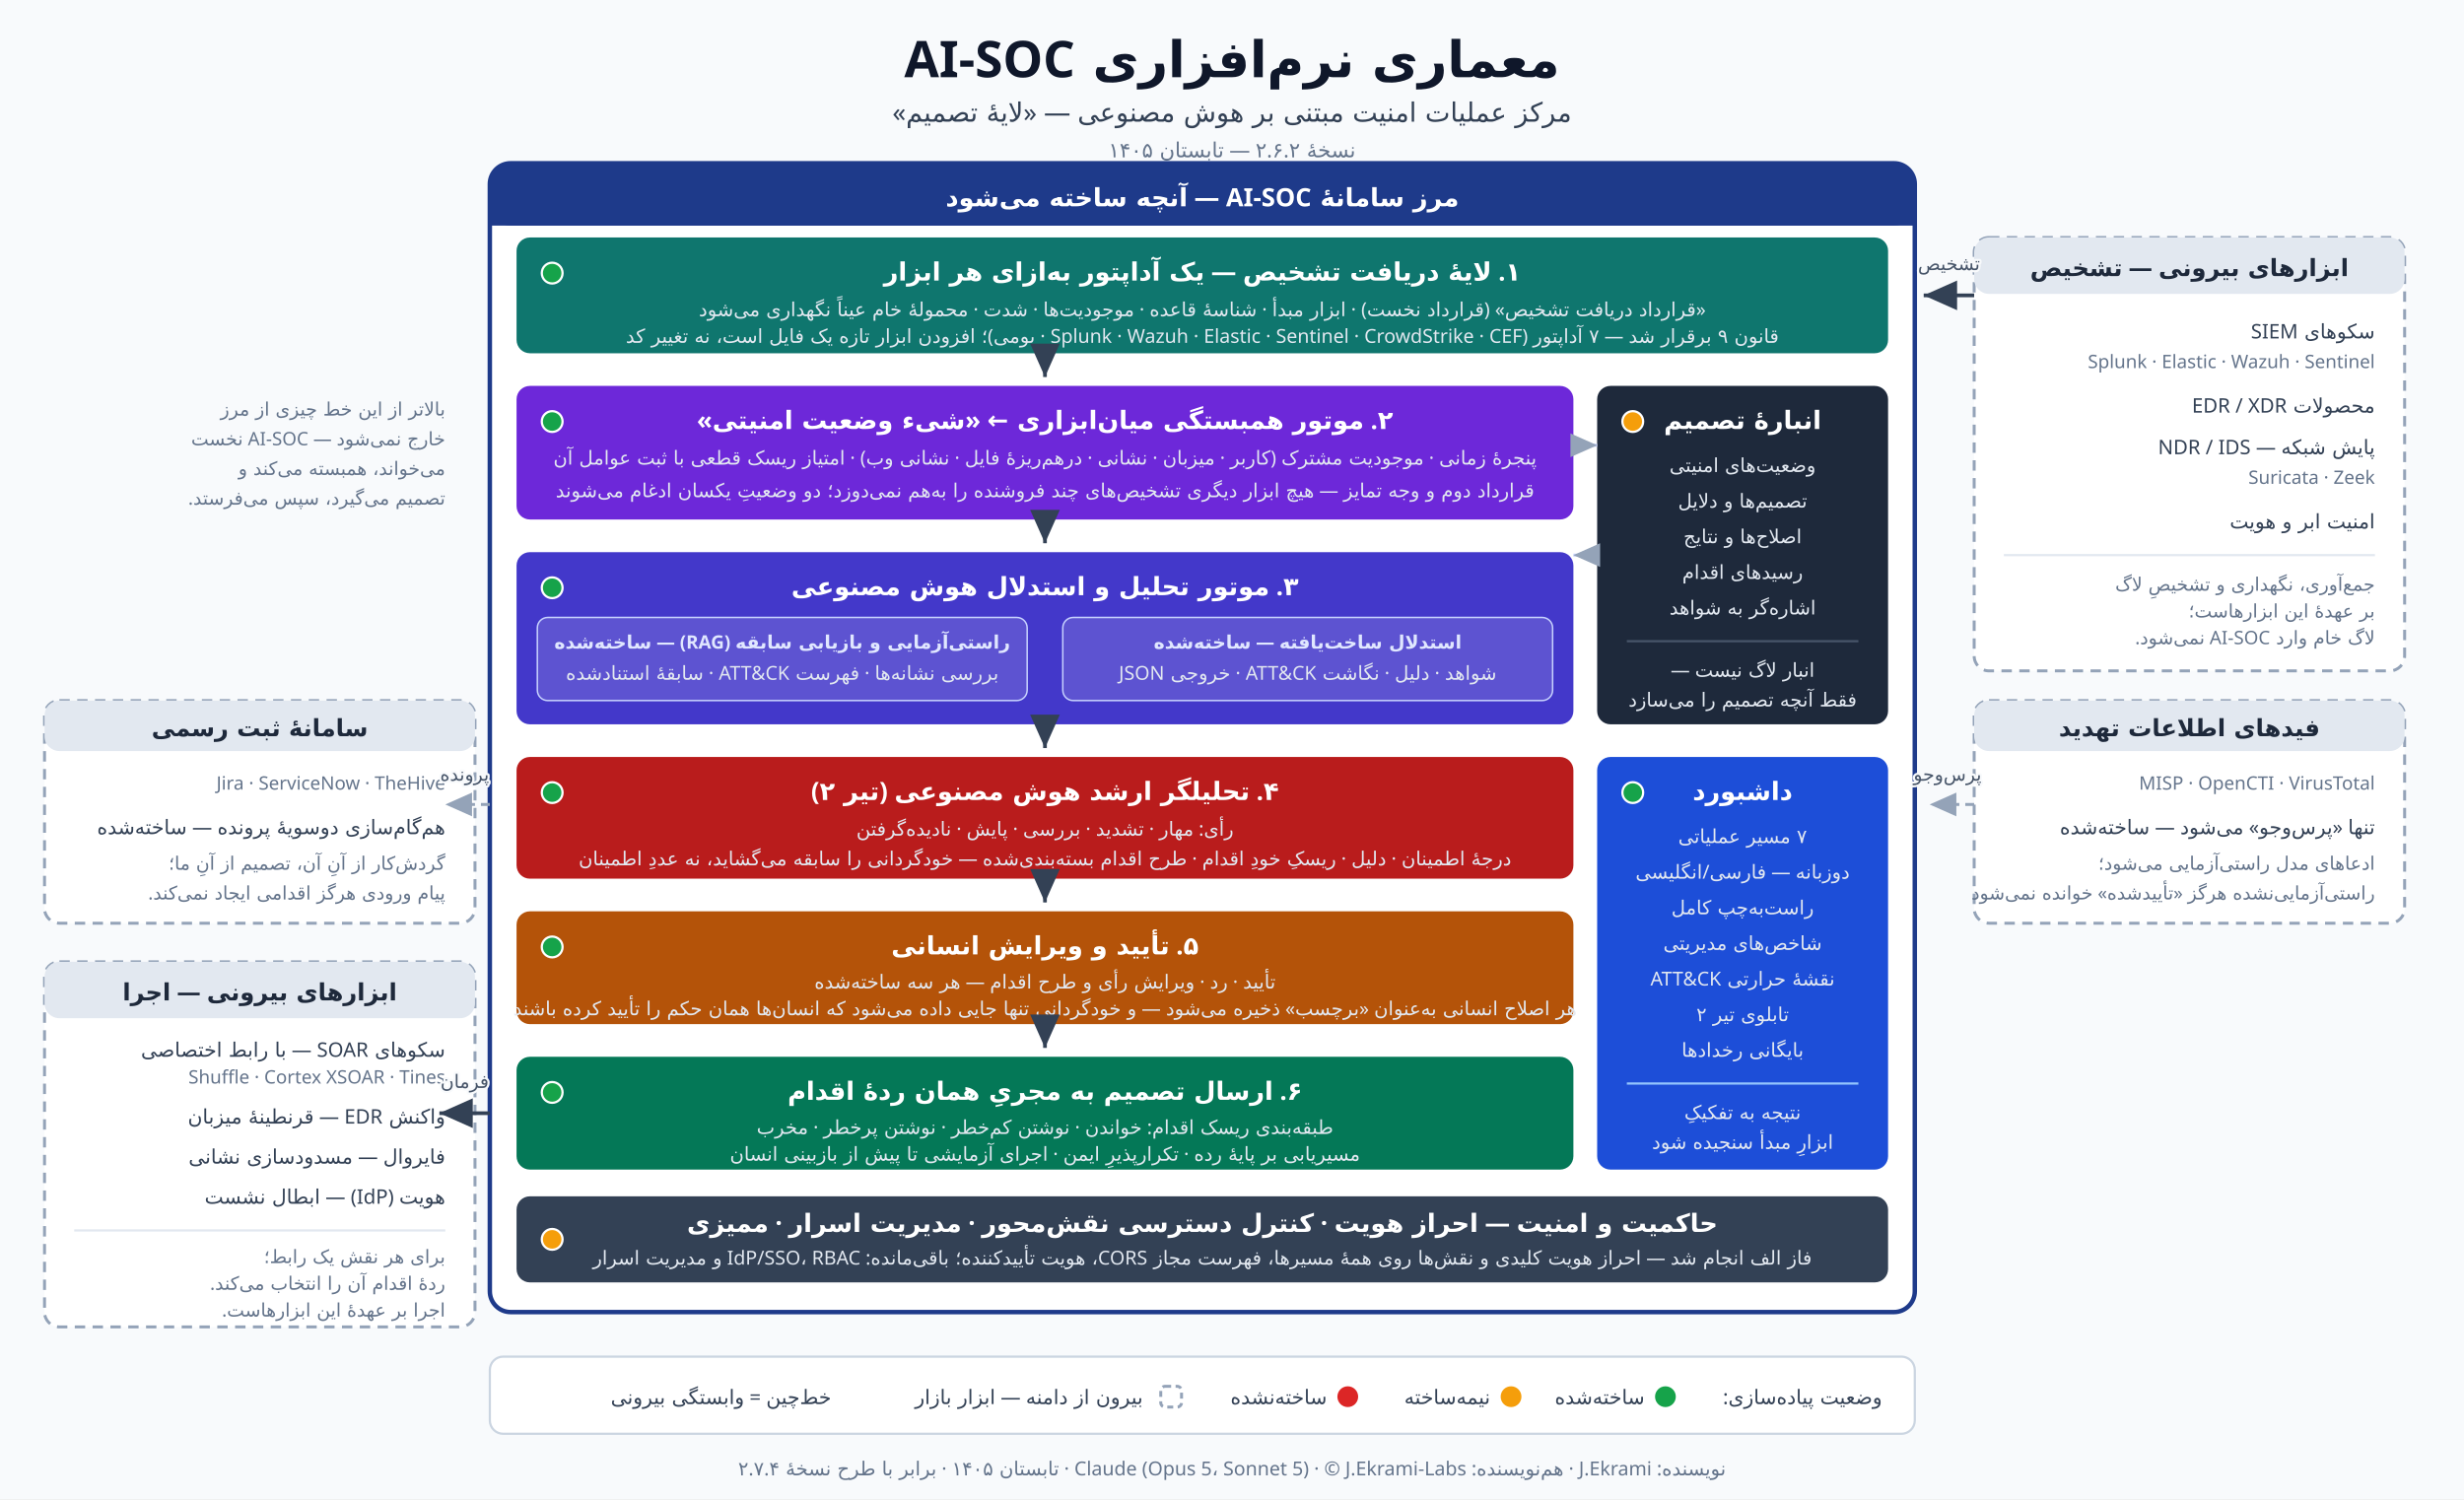
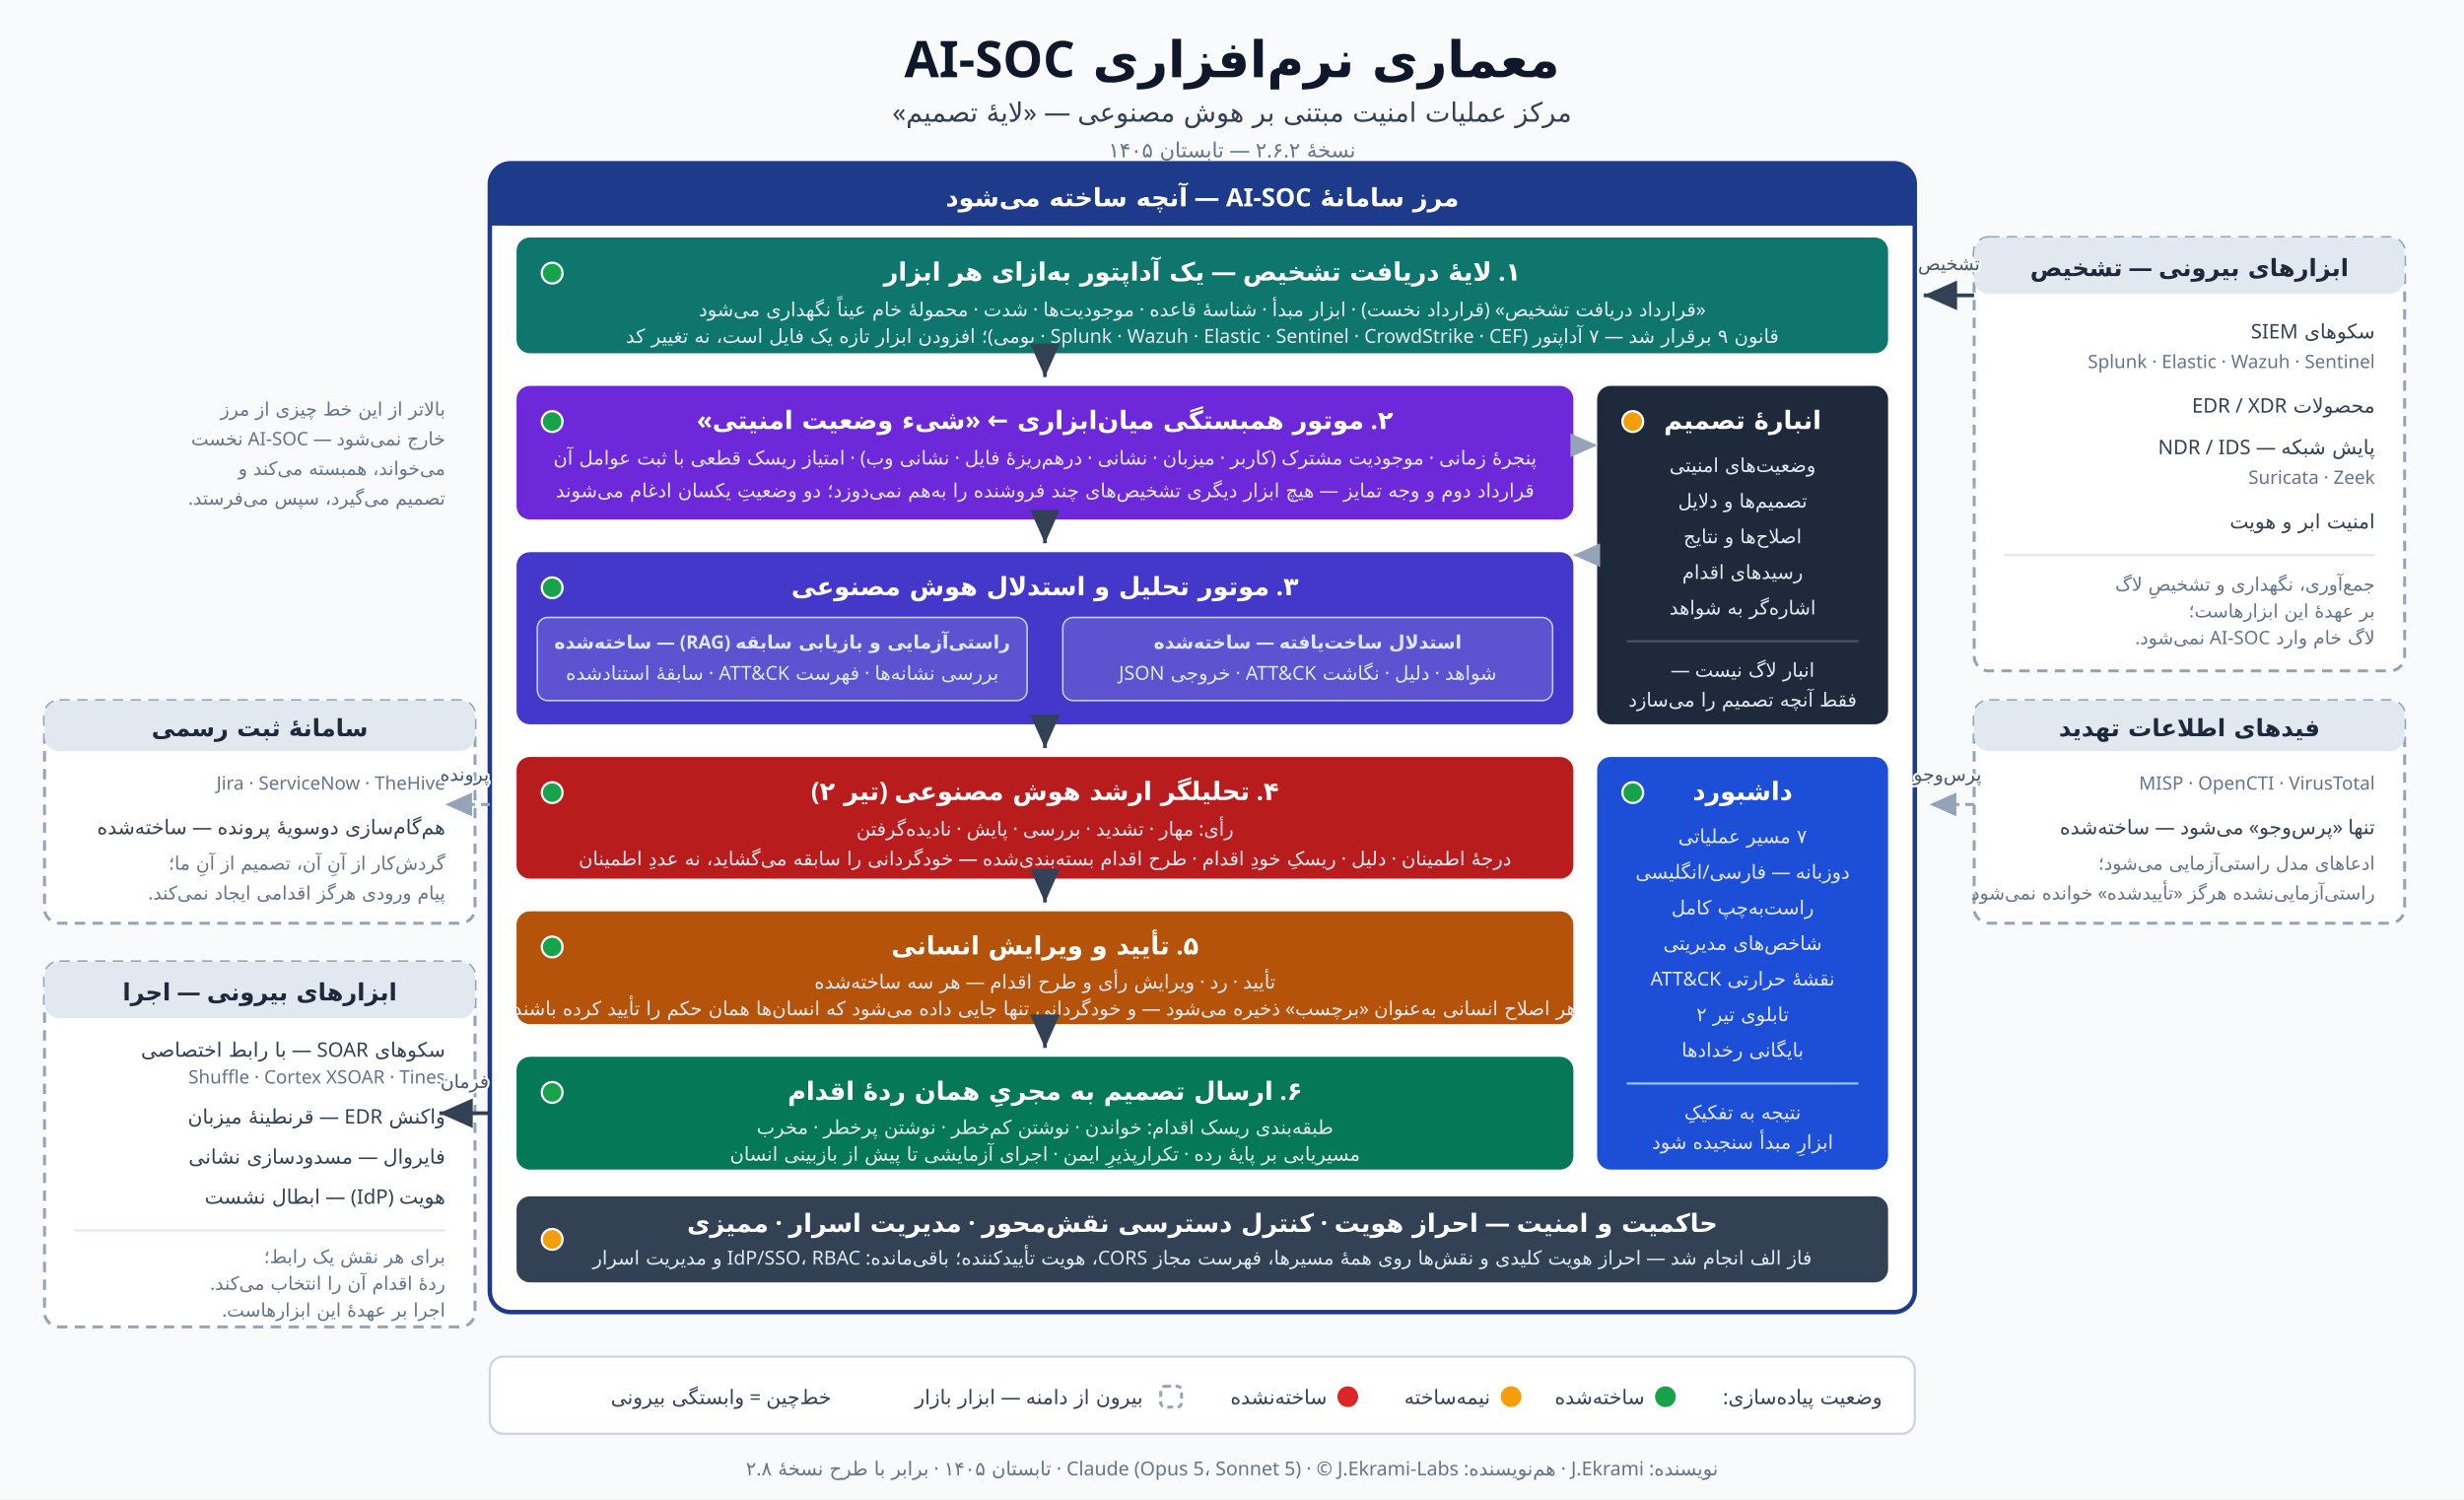
<svg xmlns="http://www.w3.org/2000/svg" viewBox="0 0 1660 1010" width="1660" height="1010" font-family="Vazirmatn, 'Segoe UI', Tahoma, 'Iranian Sans', sans-serif">
  <style>
    text { direction: rtl; }
    .ltr { direction: ltr; unicode-bidi: isolate; }
    .t1 { font-size: 34px; font-weight: 700; fill: #0f172a; }
    .t2 { font-size: 18px; fill: #334155; }
    .t3 { font-size: 14px; fill: #64748b; }
    .box-title { font-size: 17px; font-weight: 700; fill: #ffffff; }
    .box-sub { font-size: 13px; fill: #e2e8f0; }
    .ext-title { font-size: 16px; font-weight: 700; fill: #1e293b; }
    .ext-item { font-size: 13.5px; fill: #334155; }
    .ext-note { font-size: 12.5px; fill: #64748b; }
    .chip { font-size: 12.5px; font-weight: 700; }
    .lbl { font-size: 12.5px; fill: #475569; paint-order: stroke; stroke: #f8fafc; stroke-width: 3px; stroke-linejoin: round; }
    .legend { font-size: 13.5px; fill: #334155; }
    .foot { font-size: 13px; fill: #64748b; }
  </style>
  <defs>
    <marker id="arw" markerWidth="10" markerHeight="10" refX="9" refY="4" orient="auto">
      <path d="M0,0 L9,4 L0,8 z" fill="#334155" />
    </marker>
    <marker id="arwd" markerWidth="10" markerHeight="10" refX="9" refY="4" orient="auto">
      <path d="M0,0 L9,4 L0,8 z" fill="#94a3b8" />
    </marker>
  </defs>
  <rect x="0" y="0" width="1660" height="1010" fill="#f8fafc" />
  <text class="t1" x="830" y="52" text-anchor="middle">معماری نرم‌افزاری AI-SOC</text>
  <text class="t2" x="830" y="82" text-anchor="middle">مرکز عملیات امنیت مبتنی بر هوش مصنوعی — «لایهٔ تصمیم»</text>
  <text class="t3" x="830" y="106" text-anchor="middle">نسخهٔ ۲.۶.۲ — تابستان ۱۴۰۵</text>
  <rect x="1330" y="160" width="290" height="292" rx="10" fill="#ffffff" stroke="#94a3b8" stroke-width="2" stroke-dasharray="7 5" />
  <rect x="1330" y="160" width="290" height="38" rx="10" fill="#e2e8f0" />
  <text class="ext-title" x="1475" y="186" text-anchor="middle">ابزارهای بیرونی — تشخیص</text>
  <text class="ext-item" x="1600" y="228" text-anchor="start">سکوهای SIEM</text>
  <text class="ext-note ltr" x="1600" y="248" text-anchor="end">Splunk · Elastic · Wazuh · Sentinel</text>
  <text class="ext-item" x="1600" y="278" text-anchor="start">محصولات EDR / XDR</text>
  <text class="ext-item" x="1600" y="306" text-anchor="start">پایش شبکه — NDR / IDS</text>
  <text class="ext-note ltr" x="1600" y="326" text-anchor="end">Suricata · Zeek</text>
  <text class="ext-item" x="1600" y="356" text-anchor="start">امنیت ابر و هویت</text>
  <line x1="1350" y1="374" x2="1600" y2="374" stroke="#e2e8f0" stroke-width="1.5" />
  <text class="ext-note" x="1600" y="398" text-anchor="start">جمع‌آوری، نگهداری و تشخیصِ لاگ</text>
  <text class="ext-note" x="1600" y="416" text-anchor="start">بر عهدهٔ این ابزارهاست؛</text>
  <text class="ext-note" x="1600" y="434" text-anchor="start">لاگ خام وارد AI-SOC نمی‌شود.</text>
  <rect x="1330" y="472" width="290" height="150" rx="10" fill="#ffffff" stroke="#94a3b8" stroke-width="2" stroke-dasharray="7 5" />
  <rect x="1330" y="472" width="290" height="34" rx="10" fill="#e2e8f0" />
  <text class="ext-title" x="1475" y="496" text-anchor="middle">فیدهای اطلاعات تهدید</text>
  <text class="ext-note ltr" x="1600" y="532" text-anchor="end">MISP · OpenCTI · VirusTotal</text>
  <text class="ext-item" x="1600" y="562" text-anchor="start">تنها «پرس‌وجو» می‌شود — ساخته‌شده</text>
  <text class="ext-note" x="1600" y="586" text-anchor="start">ادعاهای مدل راستی‌آزمایی می‌شود؛</text>
  <text class="ext-note" x="1600" y="606" text-anchor="start">راستی‌آزمایی‌نشده هرگز «تأییدشده» خوانده نمی‌شود</text>
  <text class="ext-note" x="300" y="280" text-anchor="start">بالاتر از این خط چیزی از مرز</text>
  <text class="ext-note" x="300" y="300" text-anchor="start">خارج نمی‌شود — AI-SOC نخست</text>
  <text class="ext-note" x="300" y="320" text-anchor="start">می‌خواند، همبسته می‌کند و</text>
  <text class="ext-note" x="300" y="340" text-anchor="start">تصمیم می‌گیرد، سپس می‌فرستد.</text>
  <rect x="30" y="648" width="290" height="246" rx="10" fill="#ffffff" stroke="#94a3b8" stroke-width="2" stroke-dasharray="7 5" />
  <rect x="30" y="648" width="290" height="38" rx="10" fill="#e2e8f0" />
  <text class="ext-title" x="175" y="674" text-anchor="middle">ابزارهای بیرونی — اجرا</text>
  <text class="ext-item" x="300" y="712" text-anchor="start">سکوهای SOAR — با رابط اختصاصی</text>
  <text class="ext-note ltr" x="300" y="730" text-anchor="end">Shuffle · Cortex XSOAR · Tines</text>
  <text class="ext-item" x="300" y="757" text-anchor="start">واکنش EDR — قرنطینهٔ میزبان</text>
  <text class="ext-item" x="300" y="784" text-anchor="start">فایروال — مسدودسازی نشانی</text>
  <text class="ext-item" x="300" y="811" text-anchor="start">هویت (IdP) — ابطال نشست</text>
  <line x1="50" y1="829" x2="300" y2="829" stroke="#e2e8f0" stroke-width="1.5" />
  <text class="ext-note" x="300" y="851" text-anchor="start">برای هر نقش یک رابط؛</text>
  <text class="ext-note" x="300" y="869" text-anchor="start">ردهٔ اقدام آن را انتخاب می‌کند.</text>
  <text class="ext-note" x="300" y="887" text-anchor="start">اجرا بر عهدهٔ این ابزارهاست.</text>
  <rect x="30" y="472" width="290" height="150" rx="10" fill="#ffffff" stroke="#94a3b8" stroke-width="2" stroke-dasharray="7 5" />
  <rect x="30" y="472" width="290" height="34" rx="10" fill="#e2e8f0" />
  <text class="ext-title" x="175" y="496" text-anchor="middle">سامانهٔ ثبت رسمی</text>
  <text class="ext-note ltr" x="300" y="532" text-anchor="end">Jira · ServiceNow · TheHive</text>
  <text class="ext-item" x="300" y="562" text-anchor="start">هم‌گام‌سازی دوسویهٔ پرونده — ساخته‌شده</text>
  <text class="ext-note" x="300" y="586" text-anchor="start">گردش‌کار از آنِ آن، تصمیم از آنِ ما؛</text>
  <text class="ext-note" x="300" y="606" text-anchor="start">پیام ورودی هرگز اقدامی ایجاد نمی‌کند.</text>
  <rect x="330" y="110" width="960" height="774" rx="14" fill="#ffffff" stroke="#1e3a8a" stroke-width="3" />
  <rect x="330" y="110" width="960" height="42" rx="14" fill="#1e3a8a" />
  <rect x="330" y="140" width="960" height="12" fill="#1e3a8a" />
  <text class="box-title" x="810" y="139" text-anchor="middle">مرز سامانهٔ AI-SOC — آنچه ساخته می‌شود</text>
  <rect x="348" y="160" width="924" height="78" rx="9" fill="#0f766e" />
  <circle cx="372" cy="184" r="7" fill="#16a34a" stroke="#ffffff" stroke-width="1.5" />
  <text class="box-title" x="810" y="189" text-anchor="middle">۱. لایهٔ دریافت تشخیص — یک آداپتور به‌ازای هر ابزار</text>
  <text class="box-sub" x="810" y="213" text-anchor="middle">«قرارداد دریافت تشخیص» (قرارداد نخست) · ابزار مبدأ · شناسهٔ قاعده · موجودیت‌ها · شدت · محمولهٔ خام عیناً نگهداری می‌شود</text>
  <text class="box-sub" x="810" y="231" text-anchor="middle">قانون ۹ برقرار شد — ۷ آداپتور (Splunk · Wazuh · Elastic · Sentinel · CrowdStrike · CEF · بومی)؛ افزودن ابزار تازه یک فایل است، نه تغییر کد</text>
  <rect x="348" y="260" width="712" height="90" rx="9" fill="#6d28d9" />
  <circle cx="372" cy="284" r="7" fill="#16a34a" stroke="#ffffff" stroke-width="1.5" />
  <text class="box-title" x="704" y="289" text-anchor="middle">۲. موتور همبستگی میان‌ابزاری ← «شیء وضعیت امنیتی»</text>
  <text class="box-sub" x="704" y="313" text-anchor="middle">پنجرهٔ زمانی · موجودیت مشترک (کاربر · میزبان · نشانی · درهم‌ریزهٔ فایل · نشانی وب) · امتیاز ریسک قطعی با ثبت عوامل آن</text>
  <text class="box-sub" x="704" y="335" text-anchor="middle">قرارداد دوم و وجه تمایز — هیچ ابزار دیگری تشخیص‌های چند فروشنده را به‌هم نمی‌دوزد؛ دو وضعیتِ یکسان ادغام می‌شوند</text>
  <rect x="348" y="372" width="712" height="116" rx="9" fill="#4338ca" />
  <circle cx="372" cy="396" r="7" fill="#16a34a" stroke="#ffffff" stroke-width="1.5" />
  <text class="box-title" x="704" y="401" text-anchor="middle">۳. موتور تحلیل و استدلال هوش مصنوعی</text>
  <rect x="716" y="416" width="330" height="56" rx="7" fill="#ffffff" fill-opacity="0.14" stroke="#c7d2fe" stroke-width="1" />
  <text class="chip" x="881" y="437" text-anchor="middle" fill="#e0e7ff">استدلال ساخت‌یافته — ساخته‌شده</text>
  <text class="box-sub" x="881" y="458" text-anchor="middle">شواهد · دلیل · نگاشت ATT&amp;CK · خروجی JSON</text>
  <rect x="362" y="416" width="330" height="56" rx="7" fill="#ffffff" fill-opacity="0.14" stroke="#c7d2fe" stroke-width="1" />
  <text class="chip" x="527" y="437" text-anchor="middle" fill="#e0e7ff">راستی‌آزمایی و بازیابی سابقه (RAG) — ساخته‌شده</text>
  <text class="box-sub" x="527" y="458" text-anchor="middle">بررسی نشانه‌ها · فهرست ATT&amp;CK · سابقهٔ استنادشده</text>
  <rect x="348" y="510" width="712" height="82" rx="9" fill="#b91c1c" />
  <circle cx="372" cy="534" r="7" fill="#16a34a" stroke="#ffffff" stroke-width="1.5" />
  <text class="box-title" x="704" y="539" text-anchor="middle">۴. تحلیلگر ارشد هوش مصنوعی (تیر ۲)</text>
  <text class="box-sub" x="704" y="563" text-anchor="middle">رأی: مهار · تشدید · بررسی · پایش · نادیده‌گرفتن</text>
  <text class="box-sub" x="704" y="583" text-anchor="middle">درجهٔ اطمینان · دلیل · ریسکِ خودِ اقدام · طرح اقدام بسته‌بندی‌شده — خودگردانی را سابقه می‌گشاید، نه عددِ اطمینان</text>
  <rect x="348" y="614" width="712" height="76" rx="9" fill="#b45309" />
  <circle cx="372" cy="638" r="7" fill="#16a34a" stroke="#ffffff" stroke-width="1.5" />
  <text class="box-title" x="704" y="643" text-anchor="middle">۵. تأیید و ویرایش انسانی</text>
  <text class="box-sub" x="704" y="666" text-anchor="middle">تأیید · رد · ویرایش رأی و طرح اقدام — هر سه ساخته‌شده</text>
  <text class="box-sub" x="704" y="684" text-anchor="middle">هر اصلاح انسانی به‌عنوان «برچسب» ذخیره می‌شود — و خودگردانی تنها جایی داده می‌شود که انسان‌ها همان حکم را تأیید کرده باشند</text>
  <rect x="348" y="712" width="712" height="76" rx="9" fill="#047857" />
  <circle cx="372" cy="736" r="7" fill="#16a34a" stroke="#ffffff" stroke-width="1.5" />
  <text class="box-title" x="704" y="741" text-anchor="middle">۶. ارسال تصمیم به مجریِ همان ردهٔ اقدام</text>
  <text class="box-sub" x="704" y="764" text-anchor="middle">طبقه‌بندی ریسک اقدام: خواندن · نوشتن کم‌خطر · نوشتن پرخطر · مخرب</text>
  <text class="box-sub" x="704" y="782" text-anchor="middle">مسیریابی بر پایهٔ رده · تکرارپذیرِ ایمن · اجرای آزمایشی تا پیش از بازبینی انسان</text>
  <rect x="1076" y="260" width="196" height="228" rx="9" fill="#1e293b" />
  <circle cx="1100" cy="284" r="7" fill="#f59e0b" stroke="#ffffff" stroke-width="1.5" />
  <text class="box-title" x="1174" y="289" text-anchor="middle">انبارهٔ تصمیم</text>
  <text class="box-sub" x="1174" y="318" text-anchor="middle">وضعیت‌های امنیتی</text>
  <text class="box-sub" x="1174" y="342" text-anchor="middle">تصمیم‌ها و دلایل</text>
  <text class="box-sub" x="1174" y="366" text-anchor="middle">اصلاح‌ها و نتایج</text>
  <text class="box-sub" x="1174" y="390" text-anchor="middle">رسیدهای اقدام</text>
  <text class="box-sub" x="1174" y="414" text-anchor="middle">اشاره‌گر به شواهد</text>
  <line x1="1096" y1="432" x2="1252" y2="432" stroke="#475569" stroke-width="1.5" />
  <text class="box-sub" x="1174" y="456" text-anchor="middle">انبار لاگ نیست —</text>
  <text class="box-sub" x="1174" y="476" text-anchor="middle">فقط آنچه تصمیم را می‌سازد</text>
  <rect x="1076" y="510" width="196" height="278" rx="9" fill="#1d4ed8" />
  <circle cx="1100" cy="534" r="7" fill="#16a34a" stroke="#ffffff" stroke-width="1.5" />
  <text class="box-title" x="1174" y="539" text-anchor="middle">داشبورد</text>
  <text class="box-sub" x="1174" y="568" text-anchor="middle">۷ مسیر عملیاتی</text>
  <text class="box-sub" x="1174" y="592" text-anchor="middle">دوزبانه — فارسی/انگلیسی</text>
  <text class="box-sub" x="1174" y="616" text-anchor="middle">راست‌به‌چپ کامل</text>
  <text class="box-sub" x="1174" y="640" text-anchor="middle">شاخص‌های مدیریتی</text>
  <text class="box-sub" x="1174" y="664" text-anchor="middle">نقشهٔ حرارتی ATT&amp;CK</text>
  <text class="box-sub" x="1174" y="688" text-anchor="middle">تابلوی تیر ۲</text>
  <text class="box-sub" x="1174" y="712" text-anchor="middle">بایگانی رخدادها</text>
  <line x1="1096" y1="730" x2="1252" y2="730" stroke="#93c5fd" stroke-width="1.5" />
  <text class="box-sub" x="1174" y="754" text-anchor="middle">نتیجه به تفکیکِ</text>
  <text class="box-sub" x="1174" y="774" text-anchor="middle">ابزارِ مبدأ سنجیده شود</text>
  <rect x="348" y="806" width="924" height="58" rx="9" fill="#334155" />
  <circle cx="372" cy="835" r="7" fill="#f59e0b" stroke="#ffffff" stroke-width="1.5" />
  <text class="box-title" x="810" y="830" text-anchor="middle">حاکمیت و امنیت — احراز هویت · کنترل دسترسی نقش‌محور · مدیریت اسرار · ممیزی</text>
  <text class="box-sub" x="810" y="852" text-anchor="middle">فاز الف انجام شد — احراز هویت کلیدی و نقش‌ها روی همهٔ مسیرها، فهرست مجاز CORS، هویت تأییدکننده؛ باقی‌مانده: IdP/SSO، RBAC و مدیریت اسرار</text>
  <line x1="1330" y1="199" x2="1296" y2="199" stroke="#334155" stroke-width="2.5" marker-end="url(#arw)" />
  <text class="lbl" x="1313" y="182" text-anchor="middle">تشخیص</text>
  <line x1="704" y1="238" x2="704" y2="254" stroke="#334155" stroke-width="2.5" marker-end="url(#arw)" />
  <line x1="704" y1="350" x2="704" y2="366" stroke="#334155" stroke-width="2.5" marker-end="url(#arw)" />
  <line x1="704" y1="488" x2="704" y2="504" stroke="#334155" stroke-width="2.5" marker-end="url(#arw)" />
  <line x1="704" y1="592" x2="704" y2="608" stroke="#334155" stroke-width="2.5" marker-end="url(#arw)" />
  <line x1="704" y1="690" x2="704" y2="706" stroke="#334155" stroke-width="2.5" marker-end="url(#arw)" />
  <line x1="330" y1="750" x2="296" y2="750" stroke="#334155" stroke-width="2.5" marker-end="url(#arw)" />
  <text class="lbl" x="313" y="733" text-anchor="middle">فرمان</text>
  <path d="M1330 542 L1300 542" stroke="#94a3b8" stroke-width="2" stroke-dasharray="6 4" marker-end="url(#arwd)" />
  <text class="lbl" x="1312" y="526" text-anchor="middle">پرس‌وجو</text>
  <path d="M330 542 L300 542" stroke="#94a3b8" stroke-width="2" stroke-dasharray="6 4" marker-end="url(#arwd)" />
  <text class="lbl" x="313" y="526" text-anchor="middle">پرونده</text>
  <path d="M1076 374 L1060 374" stroke="#c7d2fe" stroke-width="2" stroke-dasharray="6 4" marker-end="url(#arwd)" />
  <path d="M1060 300 L1076 300" stroke="#c7d2fe" stroke-width="2" stroke-dasharray="6 4" marker-end="url(#arwd)" />
  <rect x="330" y="914" width="960" height="52" rx="9" fill="#ffffff" stroke="#cbd5e1" stroke-width="1.5" />
  <text class="legend" x="1268" y="946" text-anchor="start">وضعیت پیاده‌سازی:</text>
  <circle cx="1122" cy="941" r="7" fill="#16a34a" />
  <text class="legend" x="1108" y="946" text-anchor="start">ساخته‌شده</text>
  <circle cx="1018" cy="941" r="7" fill="#f59e0b" />
  <text class="legend" x="1004" y="946" text-anchor="start">نیمه‌ساخته</text>
  <circle cx="908" cy="941" r="7" fill="#dc2626" />
  <text class="legend" x="894" y="946" text-anchor="start">ساخته‌نشده</text>
  <rect x="782" y="934" width="14" height="14" rx="3" fill="#ffffff" stroke="#94a3b8" stroke-width="2" stroke-dasharray="4 3" />
  <text class="legend" x="770" y="946" text-anchor="start">بیرون از دامنه — ابزار بازار</text>
  <text class="legend" x="560" y="946" text-anchor="start">خط‌چین = وابستگی بیرونی</text>
-   <text class="foot" x="830" y="994" text-anchor="middle">نویسنده: J.Ekrami · هم‌نویسنده: Claude (Opus 5، Sonnet 5) · © J.Ekrami-Labs · تابستان ۱۴۰۵ · برابر با طرح نسخهٔ ۲.۷.۴</text>
+   <text class="foot" x="830" y="994" text-anchor="middle">نویسنده: J.Ekrami · هم‌نویسنده: Claude (Opus 5، Sonnet 5) · © J.Ekrami-Labs · تابستان ۱۴۰۵ · برابر با طرح نسخهٔ ۲.۸</text>
</svg>
